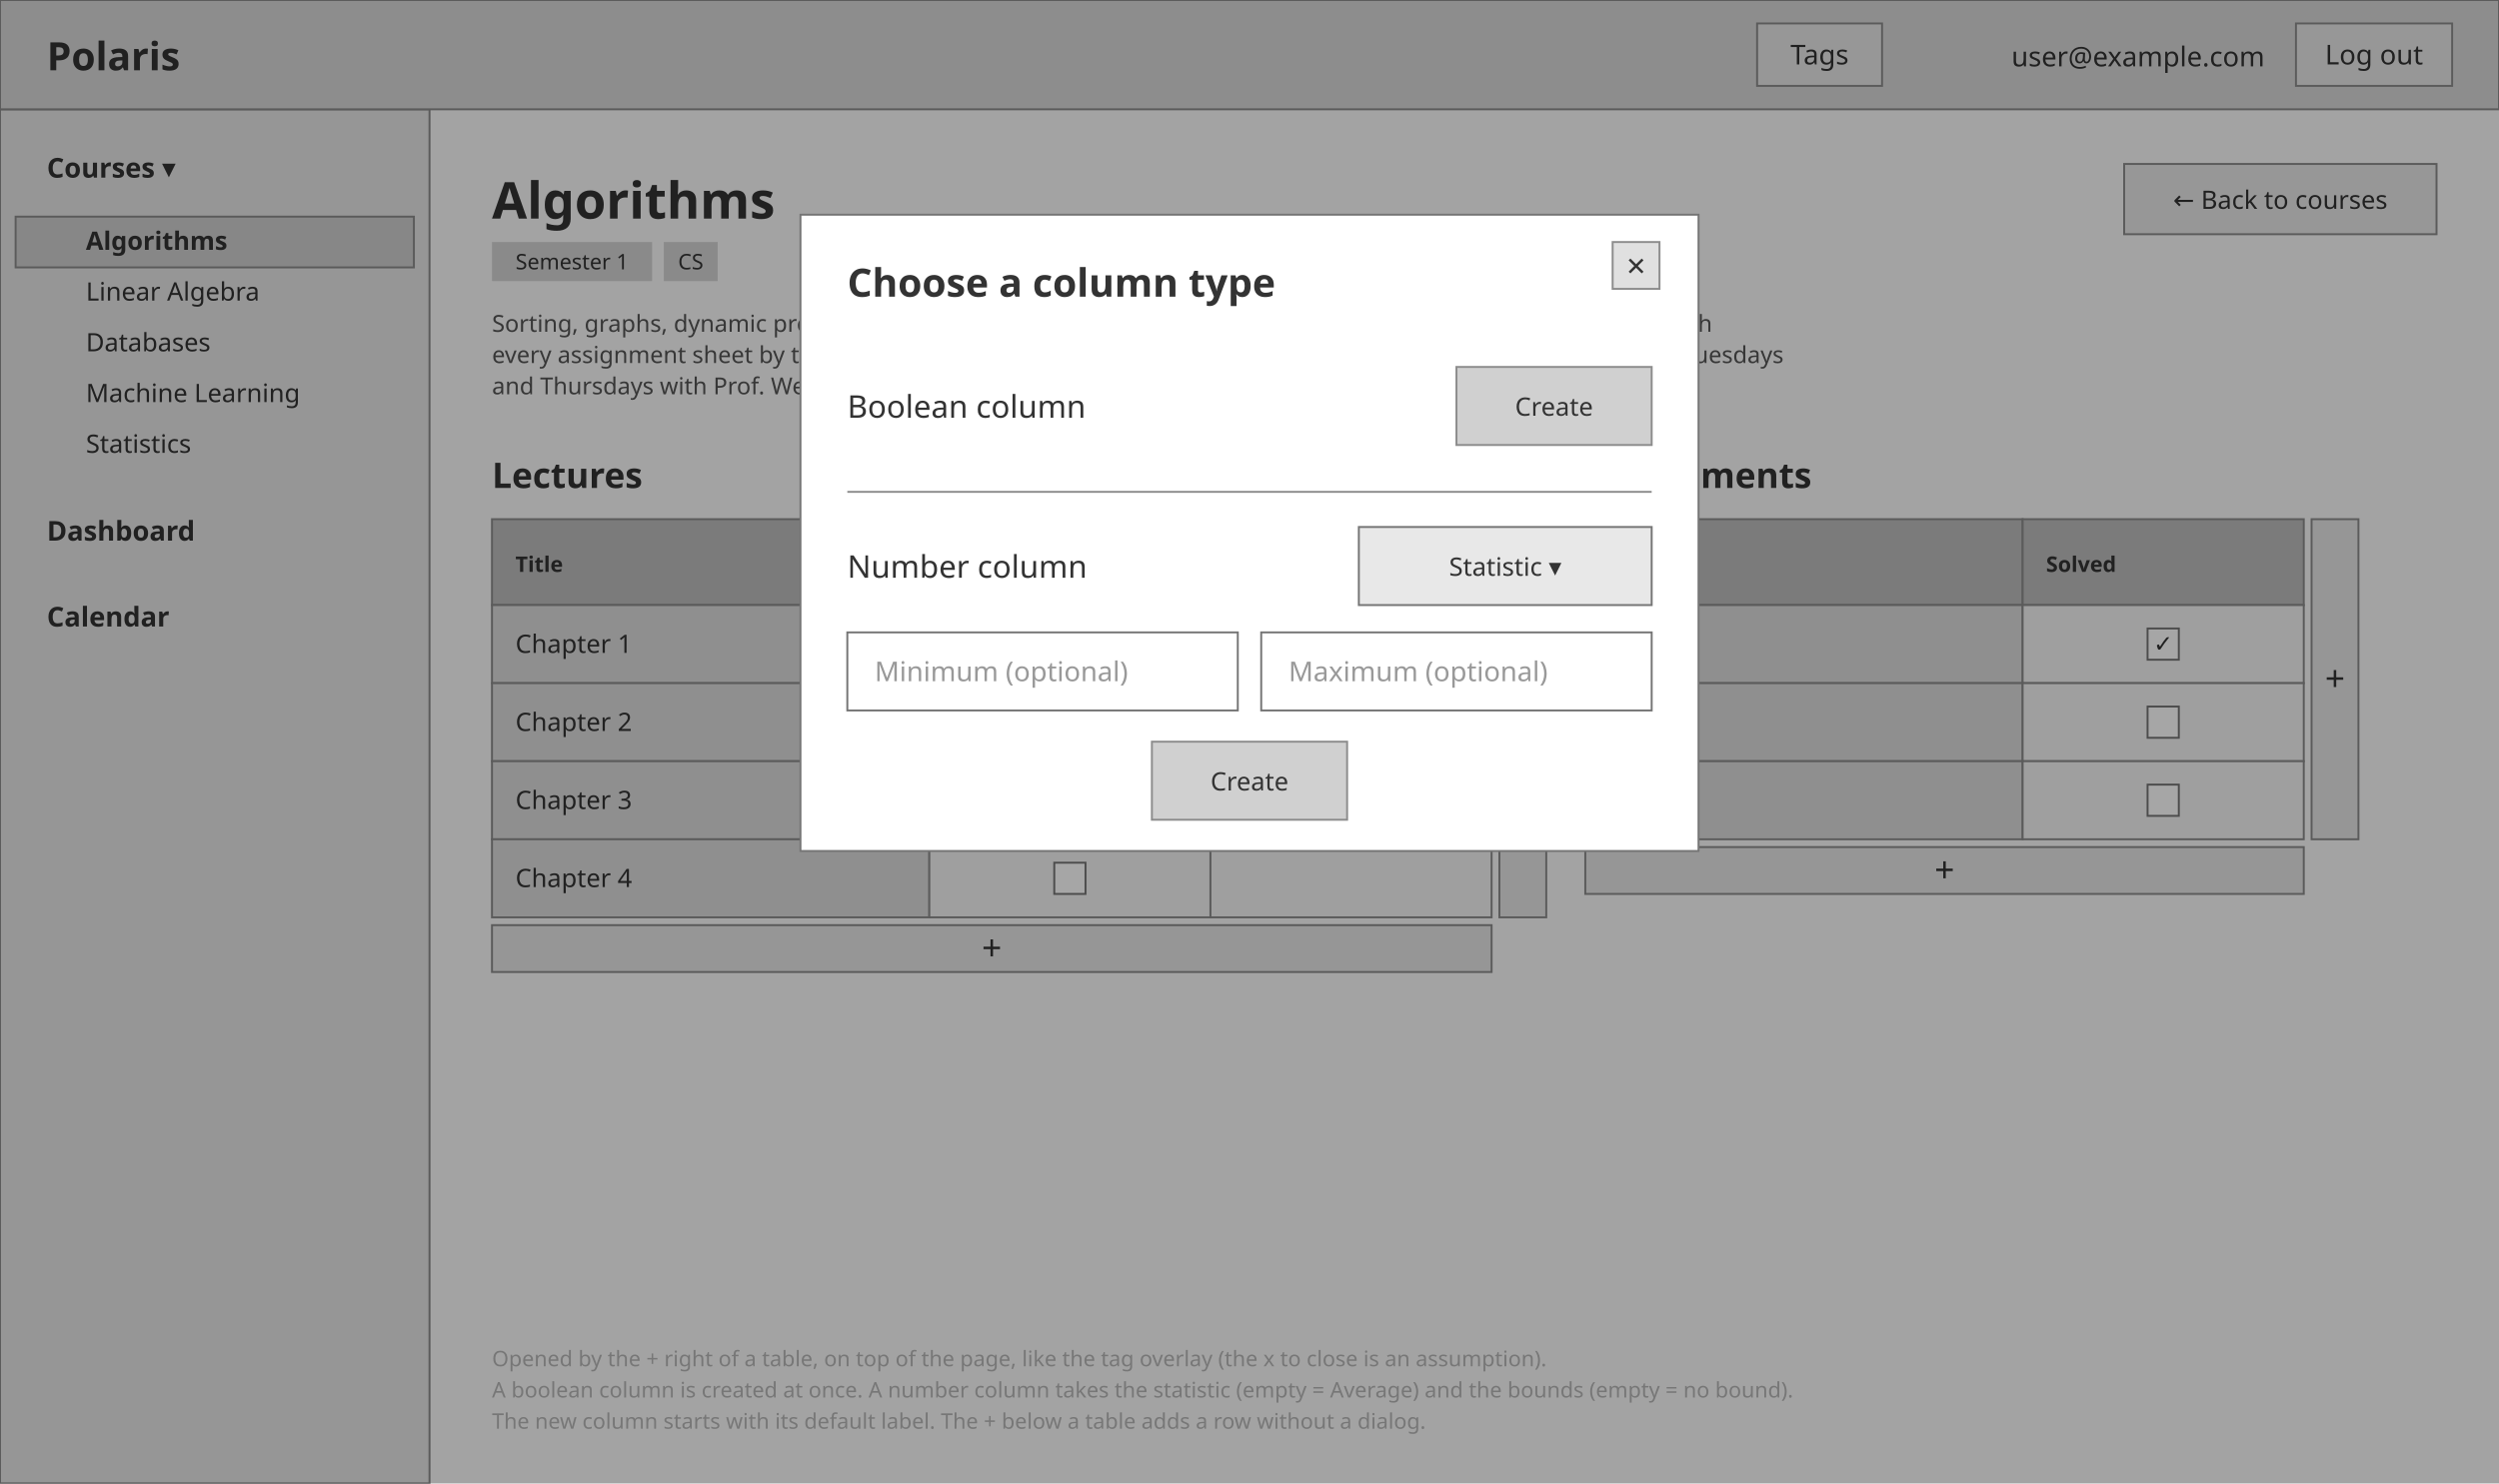
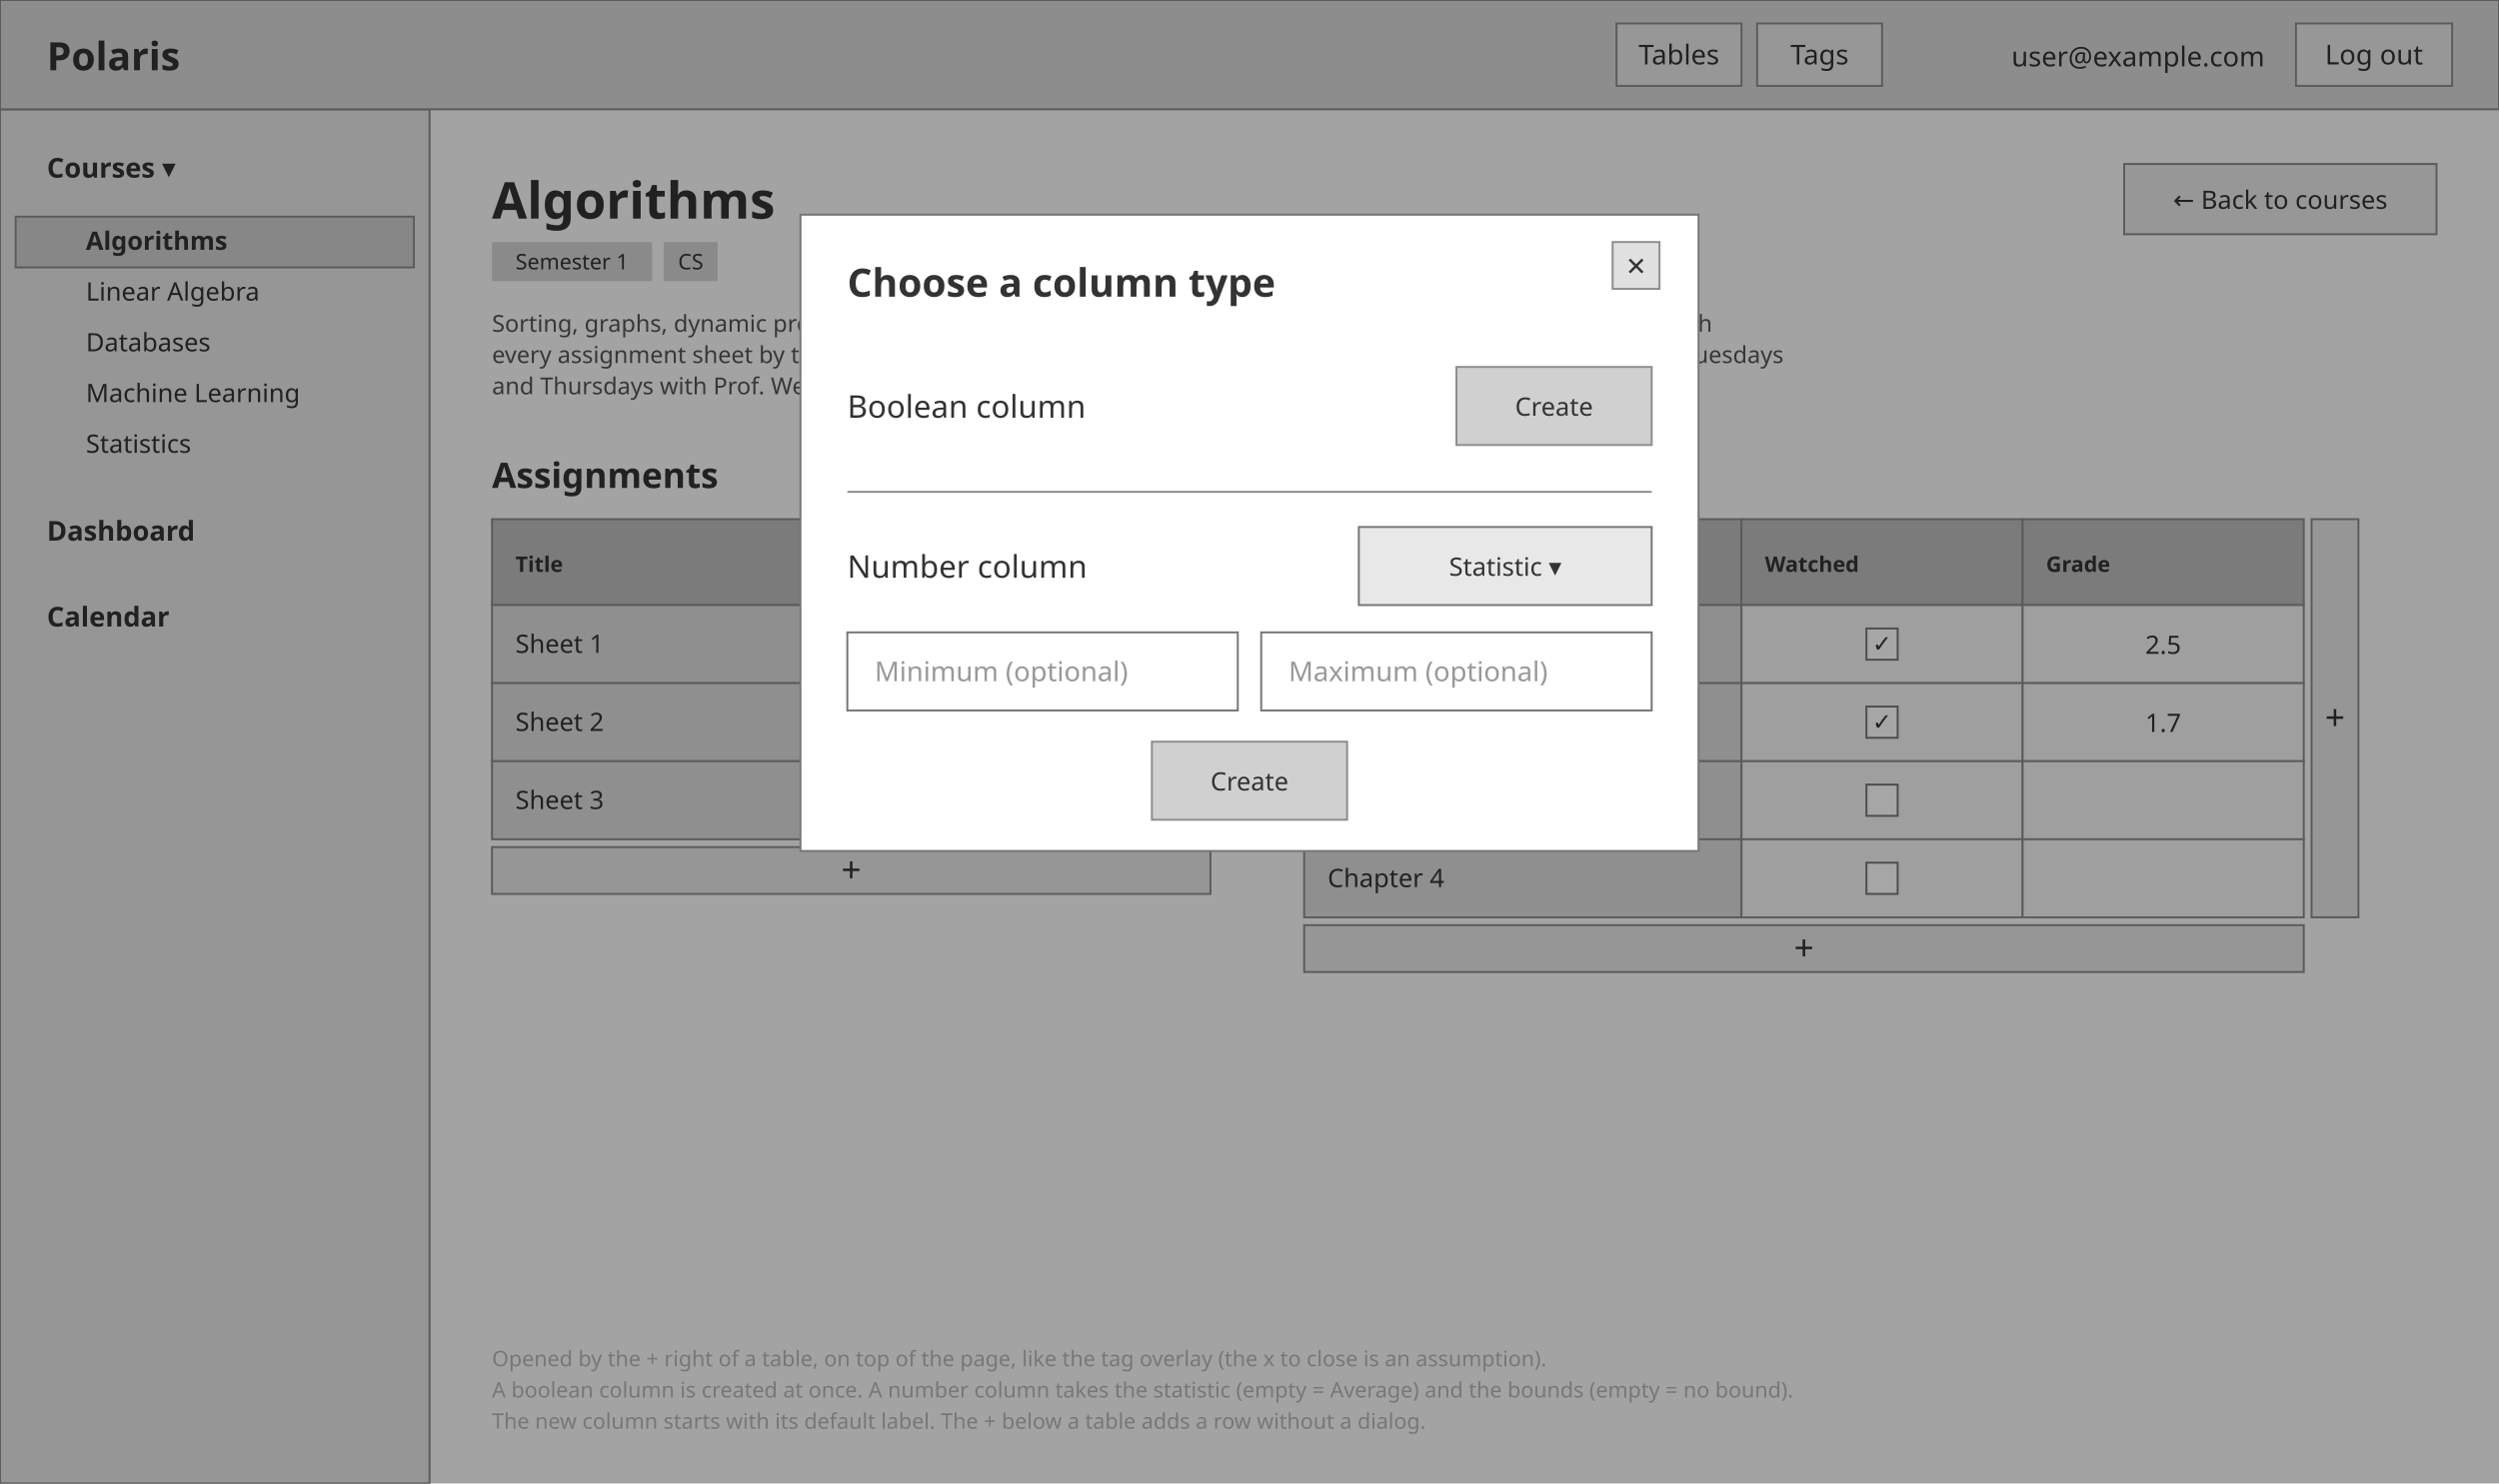
<svg xmlns="http://www.w3.org/2000/svg" viewBox="0 0 1280 760" width="1280" height="760" font-family="sans-serif">
  <rect x="0" y="0" width="1280" height="760" fill="#fafafa" stroke="none" />
  <rect x="0" y="56" width="220" height="704" fill="#e6e6e6" stroke="#8c8c8c" />
  <rect x="0" y="0" width="1280" height="56" fill="#d9d9d9" stroke="#8c8c8c" />
  <text x="24" y="36" font-size="20" text-anchor="start" font-weight="bold" fill="#333">Polaris</text>
+   <rect x="828" y="12" width="64" height="32" fill="#e8e8e8" stroke="#8c8c8c" />
+   <text x="860" y="33" font-size="14" text-anchor="middle" font-weight="normal" fill="#333">Tables</text>
  <rect x="900" y="12" width="64" height="32" fill="#e8e8e8" stroke="#8c8c8c" />
  <text x="932" y="33" font-size="14" text-anchor="middle" font-weight="normal" fill="#333">Tags</text>
  <text x="1160" y="34" font-size="14" text-anchor="end" font-weight="normal" fill="#333">user@example.com</text>
  <rect x="1176" y="12" width="80" height="32" fill="#e8e8e8" stroke="#8c8c8c" />
  <text x="1216" y="33" font-size="14" text-anchor="middle" font-weight="normal" fill="#333">Log out</text>
  <text x="24" y="91" font-size="14" text-anchor="start" font-weight="bold" fill="#333">Courses  ▾</text>
  <rect x="8" y="111" width="204" height="26" fill="#cfcfcf" stroke="#8c8c8c" />
  <text x="44" y="128" font-size="13" text-anchor="start" font-weight="bold" fill="#333">Algorithms</text>
  <text x="44" y="154" font-size="13" text-anchor="start" font-weight="normal" fill="#333">Linear Algebra</text>
  <text x="44" y="180" font-size="13" text-anchor="start" font-weight="normal" fill="#333">Databases</text>
  <text x="44" y="206" font-size="13" text-anchor="start" font-weight="normal" fill="#333">Machine Learning</text>
  <text x="44" y="232" font-size="13" text-anchor="start" font-weight="normal" fill="#333">Statistics</text>
  <text x="24" y="277" font-size="14" text-anchor="start" font-weight="bold" fill="#333">Dashboard</text>
  <text x="24" y="321" font-size="14" text-anchor="start" font-weight="bold" fill="#333">Calendar</text>
  <text x="252" y="112" font-size="26" text-anchor="start" font-weight="bold" fill="#333">Algorithms</text>
  <rect x="1088" y="84" width="160" height="36" fill="#e8e8e8" stroke="#8c8c8c" />
  <text x="1168" y="107" font-size="13" text-anchor="middle" font-weight="normal" fill="#333">←  Back to courses</text>
  <rect x="252" y="124" width="82" height="20" fill="#d4d4d4" stroke="none" />
  <text x="293" y="138" font-size="11" text-anchor="middle" font-weight="normal" fill="#333">Semester 1</text>
  <rect x="340" y="124" width="27.6" height="20" fill="#d4d4d4" stroke="none" />
  <text x="353.8" y="138" font-size="11" text-anchor="middle" font-weight="normal" fill="#333">CS</text>
  <text x="252" y="170" font-size="12" text-anchor="start" font-weight="normal" fill="#555">Sorting, graphs, dynamic programming and complexity analysis. The exam is open book, so the plan is to finish</text>
  <text x="252" y="186" font-size="12" text-anchor="start" font-weight="normal" fill="#555">every assignment sheet by the end of November and to redo the hardest ones in December. Lectures are on Tuesdays</text>
  <text x="252" y="202" font-size="12" text-anchor="start" font-weight="normal" fill="#555">and Thursdays with Prof. Weber.</text>
-   <text x="252" y="250" font-size="18" text-anchor="start" font-weight="bold" fill="#333">Lectures</text>
+   <text x="252" y="250" font-size="18" text-anchor="start" font-weight="bold" fill="#333">Assignments</text>
  <rect x="252" y="266" width="224" height="44" fill="#bdbdbd" stroke="#8c8c8c" />
  <text x="264" y="293" font-size="11" text-anchor="start" font-weight="bold" fill="#333">Title</text>
  <rect x="476" y="266" width="144" height="44" fill="#bdbdbd" stroke="#8c8c8c" />
-   <text x="488" y="293" font-size="11" text-anchor="start" font-weight="bold" fill="#333">Watched</text>
-   <rect x="620" y="266" width="144" height="44" fill="#bdbdbd" stroke="#8c8c8c" />
-   <text x="632" y="293" font-size="11" text-anchor="start" font-weight="bold" fill="#333">Grade</text>
+   <text x="488" y="293" font-size="11" text-anchor="start" font-weight="bold" fill="#333">Solved</text>
  <rect x="252" y="310" width="224" height="40" fill="#dcdcdc" stroke="#8c8c8c" />
-   <text x="264" y="334.5" font-size="13" text-anchor="start" font-weight="normal" fill="#333">Chapter 1</text>
+   <text x="264" y="334.5" font-size="13" text-anchor="start" font-weight="normal" fill="#333">Sheet 1</text>
  <rect x="476" y="310" width="144" height="40" fill="#f4f4f4" stroke="#8c8c8c" />
  <rect x="540" y="322" width="16" height="16" fill="#ffffff" stroke="#757575" />
  <text x="548" y="334" font-size="12" text-anchor="middle" font-weight="normal" fill="#333">✓</text>
-   <rect x="620" y="310" width="144" height="40" fill="#f4f4f4" stroke="#8c8c8c" />
-   <text x="692" y="335" font-size="13" text-anchor="middle" font-weight="normal" fill="#333">2.5</text>
  <rect x="252" y="350" width="224" height="40" fill="#dcdcdc" stroke="#8c8c8c" />
-   <text x="264" y="374.5" font-size="13" text-anchor="start" font-weight="normal" fill="#333">Chapter 2</text>
+   <text x="264" y="374.5" font-size="13" text-anchor="start" font-weight="normal" fill="#333">Sheet 2</text>
  <rect x="476" y="350" width="144" height="40" fill="#f4f4f4" stroke="#8c8c8c" />
  <rect x="540" y="362" width="16" height="16" fill="#ffffff" stroke="#757575" />
-   <text x="548" y="374" font-size="12" text-anchor="middle" font-weight="normal" fill="#333">✓</text>
-   <rect x="620" y="350" width="144" height="40" fill="#f4f4f4" stroke="#8c8c8c" />
-   <text x="692" y="375" font-size="13" text-anchor="middle" font-weight="normal" fill="#333">1.7</text>
  <rect x="252" y="390" width="224" height="40" fill="#dcdcdc" stroke="#8c8c8c" />
-   <text x="264" y="414.5" font-size="13" text-anchor="start" font-weight="normal" fill="#333">Chapter 3</text>
+   <text x="264" y="414.5" font-size="13" text-anchor="start" font-weight="normal" fill="#333">Sheet 3</text>
  <rect x="476" y="390" width="144" height="40" fill="#f4f4f4" stroke="#8c8c8c" />
  <rect x="540" y="402" width="16" height="16" fill="#ffffff" stroke="#757575" />
-   <rect x="620" y="390" width="144" height="40" fill="#f4f4f4" stroke="#8c8c8c" />
-   <rect x="252" y="430" width="224" height="40" fill="#dcdcdc" stroke="#8c8c8c" />
-   <text x="264" y="454.5" font-size="13" text-anchor="start" font-weight="normal" fill="#333">Chapter 4</text>
-   <rect x="476" y="430" width="144" height="40" fill="#f4f4f4" stroke="#8c8c8c" />
-   <rect x="540" y="442" width="16" height="16" fill="#ffffff" stroke="#757575" />
-   <rect x="620" y="430" width="144" height="40" fill="#f4f4f4" stroke="#8c8c8c" />
-   <rect x="768" y="266" width="24" height="204" fill="#e6e6e6" stroke="#8c8c8c" />
-   <text x="780" y="374" font-size="18" text-anchor="middle" font-weight="normal" fill="#333">+</text>
-   <rect x="252" y="474" width="512" height="24" fill="#e6e6e6" stroke="#8c8c8c" />
-   <text x="508" y="492" font-size="18" text-anchor="middle" font-weight="normal" fill="#333">+</text>
-   <text x="812" y="250" font-size="18" text-anchor="start" font-weight="bold" fill="#333">Assignments</text>
-   <rect x="812" y="266" width="224" height="44" fill="#bdbdbd" stroke="#8c8c8c" />
-   <text x="824" y="293" font-size="11" text-anchor="start" font-weight="bold" fill="#333">Title</text>
+   <rect x="624" y="266" width="24" height="164" fill="#e6e6e6" stroke="#8c8c8c" />
+   <text x="636" y="354" font-size="18" text-anchor="middle" font-weight="normal" fill="#333">+</text>
+   <rect x="252" y="434" width="368" height="24" fill="#e6e6e6" stroke="#8c8c8c" />
+   <text x="436" y="452" font-size="18" text-anchor="middle" font-weight="normal" fill="#333">+</text>
+   <text x="668" y="250" font-size="18" text-anchor="start" font-weight="bold" fill="#333">Lectures</text>
+   <rect x="668" y="266" width="224" height="44" fill="#bdbdbd" stroke="#8c8c8c" />
+   <text x="680" y="293" font-size="11" text-anchor="start" font-weight="bold" fill="#333">Title</text>
+   <rect x="892" y="266" width="144" height="44" fill="#bdbdbd" stroke="#8c8c8c" />
+   <text x="904" y="293" font-size="11" text-anchor="start" font-weight="bold" fill="#333">Watched</text>
  <rect x="1036" y="266" width="144" height="44" fill="#bdbdbd" stroke="#8c8c8c" />
-   <text x="1048" y="293" font-size="11" text-anchor="start" font-weight="bold" fill="#333">Solved</text>
-   <rect x="812" y="310" width="224" height="40" fill="#dcdcdc" stroke="#8c8c8c" />
-   <text x="824" y="334.5" font-size="13" text-anchor="start" font-weight="normal" fill="#333">Sheet 1</text>
+   <text x="1048" y="293" font-size="11" text-anchor="start" font-weight="bold" fill="#333">Grade</text>
+   <rect x="668" y="310" width="224" height="40" fill="#dcdcdc" stroke="#8c8c8c" />
+   <text x="680" y="334.5" font-size="13" text-anchor="start" font-weight="normal" fill="#333">Chapter 1</text>
+   <rect x="892" y="310" width="144" height="40" fill="#f4f4f4" stroke="#8c8c8c" />
+   <rect x="956" y="322" width="16" height="16" fill="#ffffff" stroke="#757575" />
+   <text x="964" y="334" font-size="12" text-anchor="middle" font-weight="normal" fill="#333">✓</text>
  <rect x="1036" y="310" width="144" height="40" fill="#f4f4f4" stroke="#8c8c8c" />
-   <rect x="1100" y="322" width="16" height="16" fill="#ffffff" stroke="#757575" />
-   <text x="1108" y="334" font-size="12" text-anchor="middle" font-weight="normal" fill="#333">✓</text>
-   <rect x="812" y="350" width="224" height="40" fill="#dcdcdc" stroke="#8c8c8c" />
-   <text x="824" y="374.5" font-size="13" text-anchor="start" font-weight="normal" fill="#333">Sheet 2</text>
+   <text x="1108" y="335" font-size="13" text-anchor="middle" font-weight="normal" fill="#333">2.5</text>
+   <rect x="668" y="350" width="224" height="40" fill="#dcdcdc" stroke="#8c8c8c" />
+   <text x="680" y="374.5" font-size="13" text-anchor="start" font-weight="normal" fill="#333">Chapter 2</text>
+   <rect x="892" y="350" width="144" height="40" fill="#f4f4f4" stroke="#8c8c8c" />
+   <rect x="956" y="362" width="16" height="16" fill="#ffffff" stroke="#757575" />
+   <text x="964" y="374" font-size="12" text-anchor="middle" font-weight="normal" fill="#333">✓</text>
  <rect x="1036" y="350" width="144" height="40" fill="#f4f4f4" stroke="#8c8c8c" />
-   <rect x="1100" y="362" width="16" height="16" fill="#ffffff" stroke="#757575" />
-   <rect x="812" y="390" width="224" height="40" fill="#dcdcdc" stroke="#8c8c8c" />
-   <text x="824" y="414.5" font-size="13" text-anchor="start" font-weight="normal" fill="#333">Sheet 3</text>
+   <text x="1108" y="375" font-size="13" text-anchor="middle" font-weight="normal" fill="#333">1.7</text>
+   <rect x="668" y="390" width="224" height="40" fill="#dcdcdc" stroke="#8c8c8c" />
+   <text x="680" y="414.5" font-size="13" text-anchor="start" font-weight="normal" fill="#333">Chapter 3</text>
+   <rect x="892" y="390" width="144" height="40" fill="#f4f4f4" stroke="#8c8c8c" />
+   <rect x="956" y="402" width="16" height="16" fill="#ffffff" stroke="#757575" />
  <rect x="1036" y="390" width="144" height="40" fill="#f4f4f4" stroke="#8c8c8c" />
-   <rect x="1100" y="402" width="16" height="16" fill="#ffffff" stroke="#757575" />
-   <rect x="1184" y="266" width="24" height="164" fill="#e6e6e6" stroke="#8c8c8c" />
-   <text x="1196" y="354" font-size="18" text-anchor="middle" font-weight="normal" fill="#333">+</text>
-   <rect x="812" y="434" width="368" height="24" fill="#e6e6e6" stroke="#8c8c8c" />
-   <text x="996" y="452" font-size="18" text-anchor="middle" font-weight="normal" fill="#333">+</text>
+   <rect x="668" y="430" width="224" height="40" fill="#dcdcdc" stroke="#8c8c8c" />
+   <text x="680" y="454.5" font-size="13" text-anchor="start" font-weight="normal" fill="#333">Chapter 4</text>
+   <rect x="892" y="430" width="144" height="40" fill="#f4f4f4" stroke="#8c8c8c" />
+   <rect x="956" y="442" width="16" height="16" fill="#ffffff" stroke="#757575" />
+   <rect x="1036" y="430" width="144" height="40" fill="#f4f4f4" stroke="#8c8c8c" />
+   <rect x="1184" y="266" width="24" height="204" fill="#e6e6e6" stroke="#8c8c8c" />
+   <text x="1196" y="374" font-size="18" text-anchor="middle" font-weight="normal" fill="#333">+</text>
+   <rect x="668" y="474" width="512" height="24" fill="#e6e6e6" stroke="#8c8c8c" />
+   <text x="924" y="492" font-size="18" text-anchor="middle" font-weight="normal" fill="#333">+</text>
  <rect x="0" y="0" width="1280" height="760" fill="#000000" stroke="none" opacity="0.35" />
  <rect x="410" y="110" width="460" height="326" fill="#ffffff" stroke="#757575" />
  <text x="434" y="152" font-size="20" text-anchor="start" font-weight="bold" fill="#333">Choose a column type</text>
  <rect x="826" y="124" width="24" height="24" fill="#e0e0e0" stroke="#8c8c8c" />
  <text x="838" y="141" font-size="13" text-anchor="middle" font-weight="normal" fill="#333">✕</text>
  <text x="434" y="214" font-size="16" text-anchor="start" font-weight="normal" fill="#333">Boolean column</text>
  <rect x="746" y="188" width="100" height="40" fill="#d0d0d0" stroke="#8c8c8c" />
  <text x="796" y="213" font-size="13" text-anchor="middle" font-weight="normal" fill="#333">Create</text>
  <line x1="434" y1="252" x2="846" y2="252" stroke="#8c8c8c" stroke-width="1" />
  <text x="434" y="296" font-size="16" text-anchor="start" font-weight="normal" fill="#333">Number column</text>
  <rect x="696" y="270" width="150" height="40" fill="#e8e8e8" stroke="#757575" />
  <text x="771" y="295" font-size="13" text-anchor="middle" font-weight="normal" fill="#333">Statistic  ▾</text>
  <rect x="434" y="324" width="200" height="40" fill="#ffffff" stroke="#757575" />
  <text x="448" y="349" font-size="14" text-anchor="start" font-weight="normal" fill="#999">Minimum (optional)</text>
  <rect x="646" y="324" width="200" height="40" fill="#ffffff" stroke="#757575" />
  <text x="660" y="349" font-size="14" text-anchor="start" font-weight="normal" fill="#999">Maximum (optional)</text>
  <rect x="590" y="380" width="100" height="40" fill="#d0d0d0" stroke="#8c8c8c" />
  <text x="640" y="405" font-size="13" text-anchor="middle" font-weight="normal" fill="#333">Create</text>
  <text x="252" y="700" font-size="11" text-anchor="start" font-weight="normal" fill="#777">Opened by the + right of a table, on top of the page, like the tag overlay (the x to close is an assumption).</text>
  <text x="252" y="716" font-size="11" text-anchor="start" font-weight="normal" fill="#777">A boolean column is created at once. A number column takes the statistic (empty = Average) and the bounds (empty = no bound).</text>
  <text x="252" y="732" font-size="11" text-anchor="start" font-weight="normal" fill="#777">The new column starts with its default label. The + below a table adds a row without a dialog.</text>
</svg>
